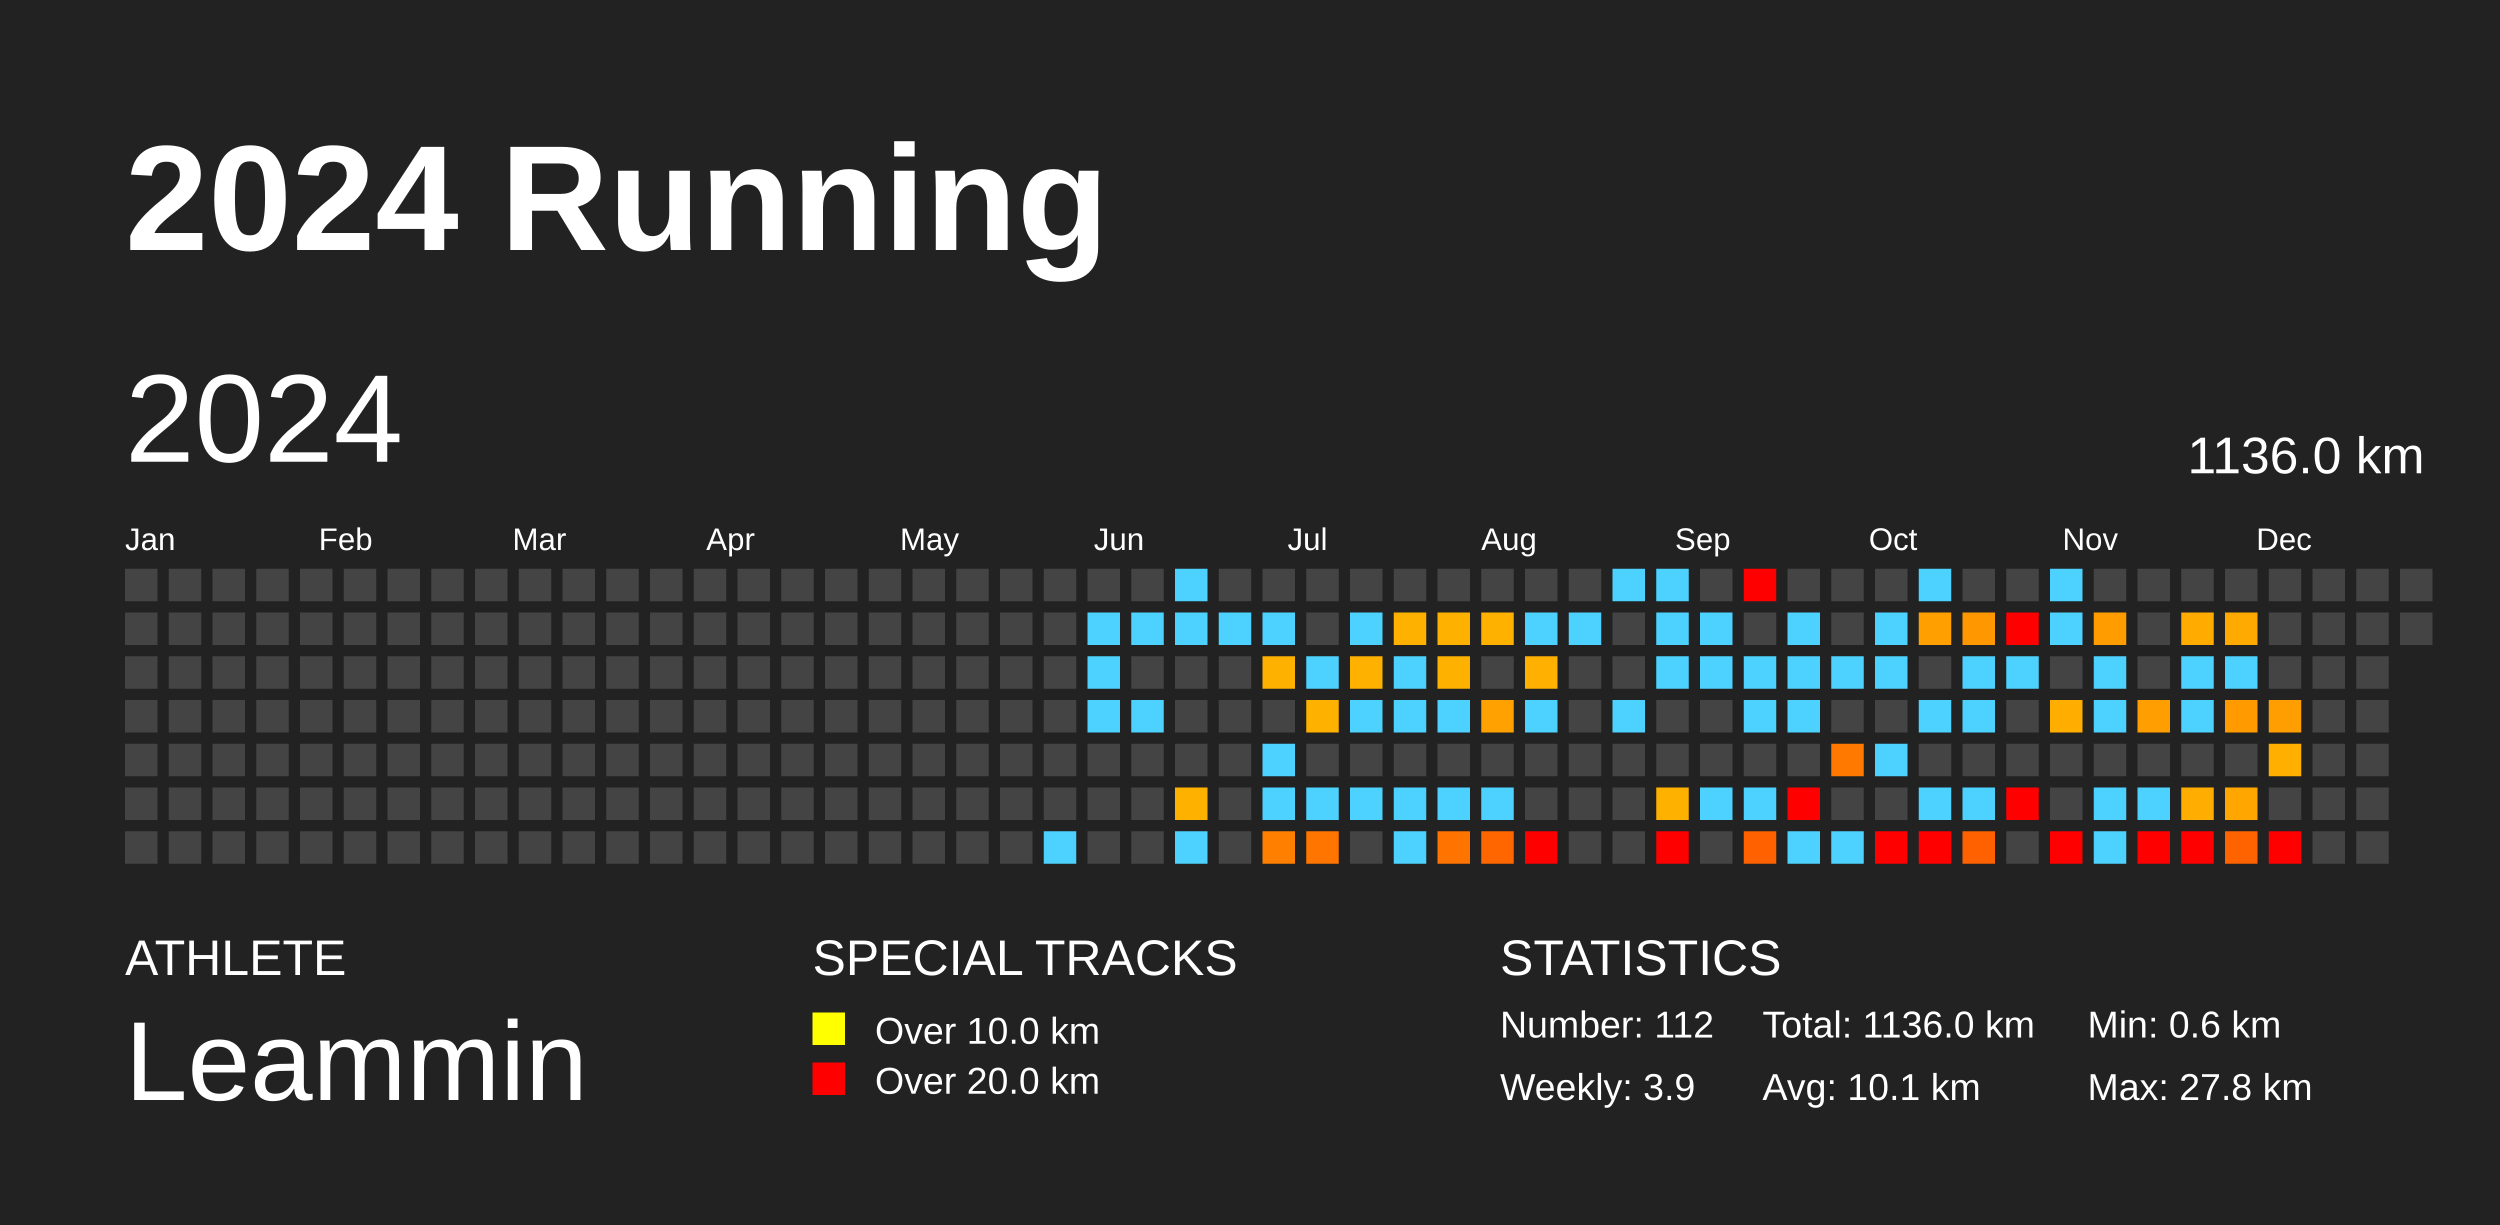
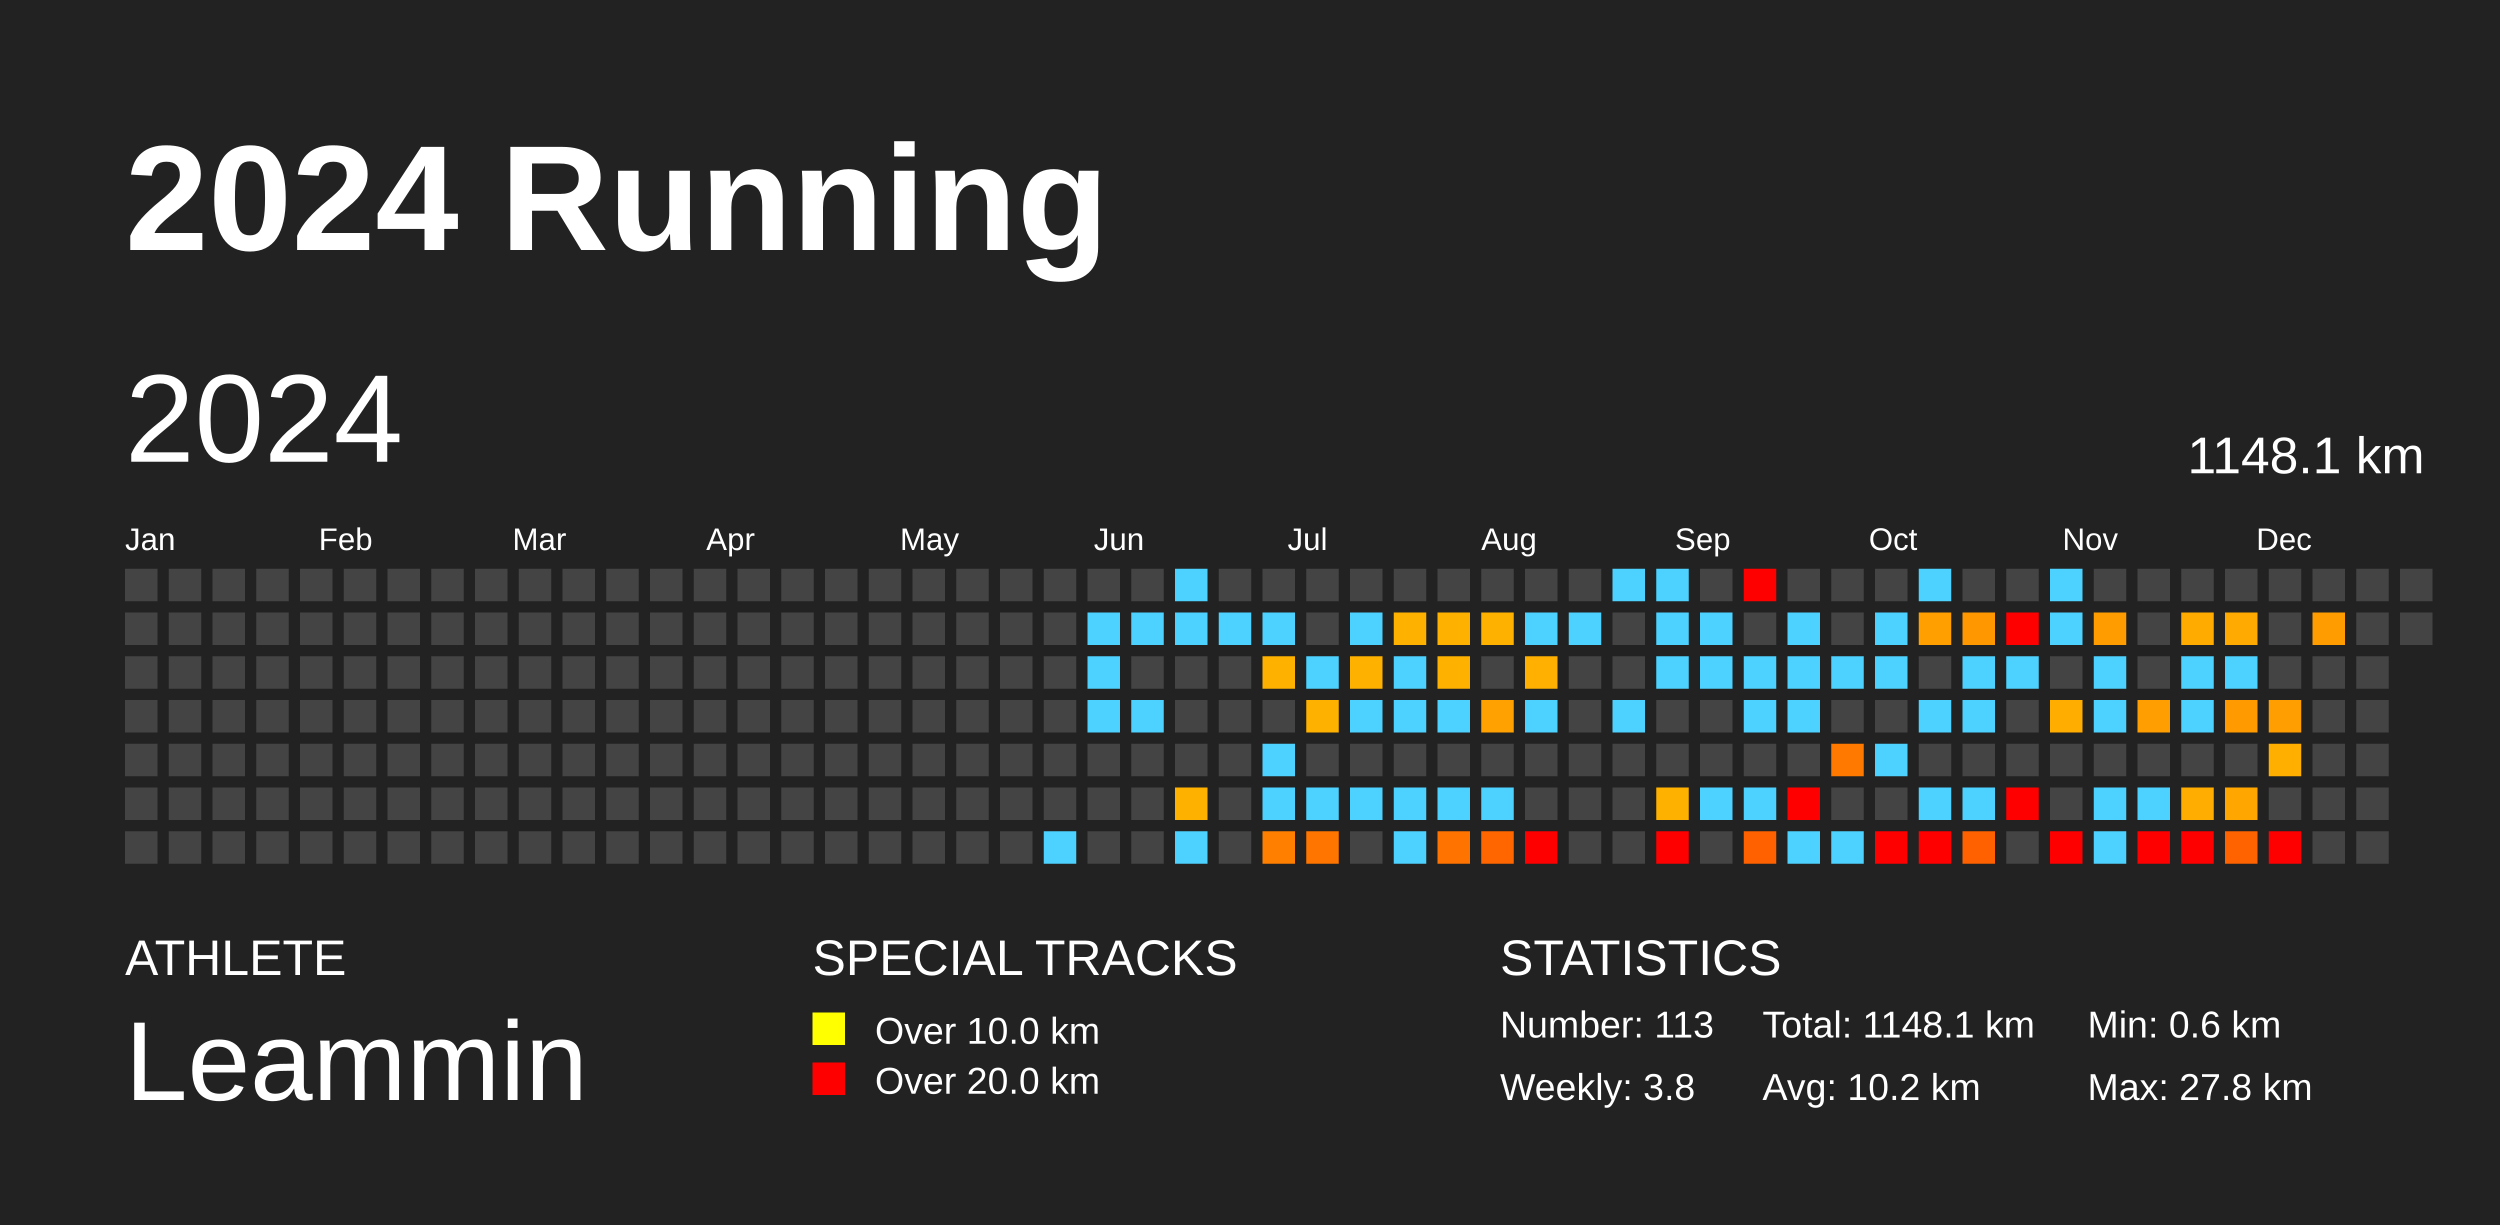
<svg xmlns="http://www.w3.org/2000/svg" baseProfile="full" height="98mm" version="1.1" viewBox="0,0,200,98" width="200mm">
  <defs />
  <rect fill="#222222" height="98" width="200" x="0" y="0" />
  <text fill="#FFFFFF" style="font-size:12px; font-family:Arial; font-weight:bold;" x="10" y="20">2024 Running</text>
  <text fill="#FFFFFF" style="font-size:4px; font-family:Arial" x="10" y="78">ATHLETE</text>
  <text fill="#FFFFFF" style="font-size:9px; font-family:Arial" x="10" y="88">Leammin</text>
  <text fill="#FFFFFF" style="font-size:4px; font-family:Arial" x="65" y="78">SPECIAL TRACKS</text>
  <rect fill="yellow" height="2.6" width="2.6" x="65" y="81" />
  <text fill="#FFFFFF" style="font-size:3px; font-family:Arial" x="70" y="83.5">Over 10.0 km</text>
  <rect fill="red" height="2.6" width="2.6" x="65" y="85" />
  <text fill="#FFFFFF" style="font-size:3px; font-family:Arial" x="70" y="87.5">Over 20.0 km</text>
  <text fill="#FFFFFF" style="font-size:4px; font-family:Arial" x="120" y="78">STATISTICS</text>
-   <text fill="#FFFFFF" style="font-size:3px; font-family:Arial" x="120" y="83">Number: 112</text>
-   <text fill="#FFFFFF" style="font-size:3px; font-family:Arial" x="120" y="88">Weekly: 3.9</text>
-   <text fill="#FFFFFF" style="font-size:3px; font-family:Arial" x="141" y="83">Total: 1136.0 km</text>
-   <text fill="#FFFFFF" style="font-size:3px; font-family:Arial" x="141" y="88">Avg: 10.1 km</text>
+   <text fill="#FFFFFF" style="font-size:3px; font-family:Arial" x="120" y="83">Number: 113</text>
+   <text fill="#FFFFFF" style="font-size:3px; font-family:Arial" x="120" y="88">Weekly: 3.8</text>
+   <text fill="#FFFFFF" style="font-size:3px; font-family:Arial" x="141" y="83">Total: 1148.1 km</text>
+   <text fill="#FFFFFF" style="font-size:3px; font-family:Arial" x="141" y="88">Avg: 10.2 km</text>
  <text fill="#FFFFFF" style="font-size:3px; font-family:Arial" x="167" y="83">Min: 0.6 km</text>
  <text fill="#FFFFFF" style="font-size:3px; font-family:Arial" x="167" y="88">Max: 27.8 km</text>
  <text dominant-baseline="hanging" fill="#FFFFFF" style="font-size:10.0px; font-family:Arial;" x="10" y="30">2024</text>
-   <text dominant-baseline="hanging" fill="#FFFFFF" style="font-size:4.125px; font-family:Arial;" x="175" y="35">1136.0 km</text>
+   <text dominant-baseline="hanging" fill="#FFFFFF" style="font-size:4.125px; font-family:Arial;" x="175" y="35">1148.1 km</text>
  <text fill="#FFFFFF" style="font-size:2.5px; font-family:Arial" x="10.0" y="44">Jan</text>
  <text fill="#FFFFFF" style="font-size:2.5px; font-family:Arial" x="25.5" y="44">Feb</text>
  <text fill="#FFFFFF" style="font-size:2.5px; font-family:Arial" x="41.0" y="44">Mar</text>
  <text fill="#FFFFFF" style="font-size:2.5px; font-family:Arial" x="56.5" y="44">Apr</text>
  <text fill="#FFFFFF" style="font-size:2.5px; font-family:Arial" x="72.0" y="44">May</text>
  <text fill="#FFFFFF" style="font-size:2.5px; font-family:Arial" x="87.5" y="44">Jun</text>
  <text fill="#FFFFFF" style="font-size:2.5px; font-family:Arial" x="103.0" y="44">Jul</text>
  <text fill="#FFFFFF" style="font-size:2.5px; font-family:Arial" x="118.5" y="44">Aug</text>
  <text fill="#FFFFFF" style="font-size:2.5px; font-family:Arial" x="134.0" y="44">Sep</text>
  <text fill="#FFFFFF" style="font-size:2.5px; font-family:Arial" x="149.5" y="44">Oct</text>
  <text fill="#FFFFFF" style="font-size:2.5px; font-family:Arial" x="165.0" y="44">Nov</text>
  <text fill="#FFFFFF" style="font-size:2.5px; font-family:Arial" x="180.5" y="44">Dec</text>
  <rect fill="#444444" height="2.6" width="2.6" x="10.0" y="45.5" />
  <rect fill="#444444" height="2.6" width="2.6" x="10.0" y="49.0" />
  <rect fill="#444444" height="2.6" width="2.6" x="10.0" y="52.5" />
  <rect fill="#444444" height="2.6" width="2.6" x="10.0" y="56.0" />
  <rect fill="#444444" height="2.6" width="2.6" x="10.0" y="59.5" />
  <rect fill="#444444" height="2.6" width="2.6" x="10.0" y="63.0" />
  <rect fill="#444444" height="2.6" width="2.6" x="10.0" y="66.5" />
  <rect fill="#444444" height="2.6" width="2.6" x="13.5" y="45.5" />
  <rect fill="#444444" height="2.6" width="2.6" x="13.5" y="49.0" />
  <rect fill="#444444" height="2.6" width="2.6" x="13.5" y="52.5" />
  <rect fill="#444444" height="2.6" width="2.6" x="13.5" y="56.0" />
  <rect fill="#444444" height="2.6" width="2.6" x="13.5" y="59.5" />
  <rect fill="#444444" height="2.6" width="2.6" x="13.5" y="63.0" />
  <rect fill="#444444" height="2.6" width="2.6" x="13.5" y="66.5" />
  <rect fill="#444444" height="2.6" width="2.6" x="17.0" y="45.5" />
  <rect fill="#444444" height="2.6" width="2.6" x="17.0" y="49.0" />
  <rect fill="#444444" height="2.6" width="2.6" x="17.0" y="52.5" />
  <rect fill="#444444" height="2.6" width="2.6" x="17.0" y="56.0" />
  <rect fill="#444444" height="2.6" width="2.6" x="17.0" y="59.5" />
  <rect fill="#444444" height="2.6" width="2.6" x="17.0" y="63.0" />
  <rect fill="#444444" height="2.6" width="2.6" x="17.0" y="66.5" />
  <rect fill="#444444" height="2.6" width="2.6" x="20.5" y="45.5" />
  <rect fill="#444444" height="2.6" width="2.6" x="20.5" y="49.0" />
  <rect fill="#444444" height="2.6" width="2.6" x="20.5" y="52.5" />
  <rect fill="#444444" height="2.6" width="2.6" x="20.5" y="56.0" />
  <rect fill="#444444" height="2.6" width="2.6" x="20.5" y="59.5" />
  <rect fill="#444444" height="2.6" width="2.6" x="20.5" y="63.0" />
  <rect fill="#444444" height="2.6" width="2.6" x="20.5" y="66.5" />
  <rect fill="#444444" height="2.6" width="2.6" x="24.0" y="45.5" />
  <rect fill="#444444" height="2.6" width="2.6" x="24.0" y="49.0" />
  <rect fill="#444444" height="2.6" width="2.6" x="24.0" y="52.5" />
  <rect fill="#444444" height="2.6" width="2.6" x="24.0" y="56.0" />
  <rect fill="#444444" height="2.6" width="2.6" x="24.0" y="59.5" />
  <rect fill="#444444" height="2.6" width="2.6" x="24.0" y="63.0" />
  <rect fill="#444444" height="2.6" width="2.6" x="24.0" y="66.5" />
  <rect fill="#444444" height="2.6" width="2.6" x="27.5" y="45.5" />
  <rect fill="#444444" height="2.6" width="2.6" x="27.5" y="49.0" />
  <rect fill="#444444" height="2.6" width="2.6" x="27.5" y="52.5" />
  <rect fill="#444444" height="2.6" width="2.6" x="27.5" y="56.0" />
  <rect fill="#444444" height="2.6" width="2.6" x="27.5" y="59.5" />
  <rect fill="#444444" height="2.6" width="2.6" x="27.5" y="63.0" />
  <rect fill="#444444" height="2.6" width="2.6" x="27.5" y="66.5" />
  <rect fill="#444444" height="2.6" width="2.6" x="31.0" y="45.5" />
  <rect fill="#444444" height="2.6" width="2.6" x="31.0" y="49.0" />
  <rect fill="#444444" height="2.6" width="2.6" x="31.0" y="52.5" />
  <rect fill="#444444" height="2.6" width="2.6" x="31.0" y="56.0" />
  <rect fill="#444444" height="2.6" width="2.6" x="31.0" y="59.5" />
  <rect fill="#444444" height="2.6" width="2.6" x="31.0" y="63.0" />
  <rect fill="#444444" height="2.6" width="2.6" x="31.0" y="66.5" />
  <rect fill="#444444" height="2.6" width="2.6" x="34.5" y="45.5" />
  <rect fill="#444444" height="2.6" width="2.6" x="34.5" y="49.0" />
  <rect fill="#444444" height="2.6" width="2.6" x="34.5" y="52.5" />
  <rect fill="#444444" height="2.6" width="2.6" x="34.5" y="56.0" />
  <rect fill="#444444" height="2.6" width="2.6" x="34.5" y="59.5" />
  <rect fill="#444444" height="2.6" width="2.6" x="34.5" y="63.0" />
  <rect fill="#444444" height="2.6" width="2.6" x="34.5" y="66.5" />
  <rect fill="#444444" height="2.6" width="2.6" x="38.0" y="45.5" />
  <rect fill="#444444" height="2.6" width="2.6" x="38.0" y="49.0" />
  <rect fill="#444444" height="2.6" width="2.6" x="38.0" y="52.5" />
  <rect fill="#444444" height="2.6" width="2.6" x="38.0" y="56.0" />
  <rect fill="#444444" height="2.6" width="2.6" x="38.0" y="59.5" />
  <rect fill="#444444" height="2.6" width="2.6" x="38.0" y="63.0" />
  <rect fill="#444444" height="2.6" width="2.6" x="38.0" y="66.5" />
  <rect fill="#444444" height="2.6" width="2.6" x="41.5" y="45.5" />
  <rect fill="#444444" height="2.6" width="2.6" x="41.5" y="49.0" />
  <rect fill="#444444" height="2.6" width="2.6" x="41.5" y="52.5" />
  <rect fill="#444444" height="2.6" width="2.6" x="41.5" y="56.0" />
  <rect fill="#444444" height="2.6" width="2.6" x="41.5" y="59.5" />
  <rect fill="#444444" height="2.6" width="2.6" x="41.5" y="63.0" />
  <rect fill="#444444" height="2.6" width="2.6" x="41.5" y="66.5" />
  <rect fill="#444444" height="2.6" width="2.6" x="45.0" y="45.5" />
  <rect fill="#444444" height="2.6" width="2.6" x="45.0" y="49.0" />
  <rect fill="#444444" height="2.6" width="2.6" x="45.0" y="52.5" />
  <rect fill="#444444" height="2.6" width="2.6" x="45.0" y="56.0" />
  <rect fill="#444444" height="2.6" width="2.6" x="45.0" y="59.5" />
  <rect fill="#444444" height="2.6" width="2.6" x="45.0" y="63.0" />
  <rect fill="#444444" height="2.6" width="2.6" x="45.0" y="66.5" />
  <rect fill="#444444" height="2.6" width="2.6" x="48.5" y="45.5" />
  <rect fill="#444444" height="2.6" width="2.6" x="48.5" y="49.0" />
  <rect fill="#444444" height="2.6" width="2.6" x="48.5" y="52.5" />
  <rect fill="#444444" height="2.6" width="2.6" x="48.5" y="56.0" />
  <rect fill="#444444" height="2.6" width="2.6" x="48.5" y="59.5" />
  <rect fill="#444444" height="2.6" width="2.6" x="48.5" y="63.0" />
  <rect fill="#444444" height="2.6" width="2.6" x="48.5" y="66.5" />
  <rect fill="#444444" height="2.6" width="2.6" x="52.0" y="45.5" />
  <rect fill="#444444" height="2.6" width="2.6" x="52.0" y="49.0" />
  <rect fill="#444444" height="2.6" width="2.6" x="52.0" y="52.5" />
  <rect fill="#444444" height="2.6" width="2.6" x="52.0" y="56.0" />
  <rect fill="#444444" height="2.6" width="2.6" x="52.0" y="59.5" />
  <rect fill="#444444" height="2.6" width="2.6" x="52.0" y="63.0" />
  <rect fill="#444444" height="2.6" width="2.6" x="52.0" y="66.5" />
  <rect fill="#444444" height="2.6" width="2.6" x="55.5" y="45.5" />
  <rect fill="#444444" height="2.6" width="2.6" x="55.5" y="49.0" />
  <rect fill="#444444" height="2.6" width="2.6" x="55.5" y="52.5" />
  <rect fill="#444444" height="2.6" width="2.6" x="55.5" y="56.0" />
  <rect fill="#444444" height="2.6" width="2.6" x="55.5" y="59.5" />
  <rect fill="#444444" height="2.6" width="2.6" x="55.5" y="63.0" />
  <rect fill="#444444" height="2.6" width="2.6" x="55.5" y="66.5" />
  <rect fill="#444444" height="2.6" width="2.6" x="59.0" y="45.5" />
  <rect fill="#444444" height="2.6" width="2.6" x="59.0" y="49.0" />
  <rect fill="#444444" height="2.6" width="2.6" x="59.0" y="52.5" />
  <rect fill="#444444" height="2.6" width="2.6" x="59.0" y="56.0" />
  <rect fill="#444444" height="2.6" width="2.6" x="59.0" y="59.5" />
  <rect fill="#444444" height="2.6" width="2.6" x="59.0" y="63.0" />
  <rect fill="#444444" height="2.6" width="2.6" x="59.0" y="66.5" />
  <rect fill="#444444" height="2.6" width="2.6" x="62.5" y="45.5" />
  <rect fill="#444444" height="2.6" width="2.6" x="62.5" y="49.0" />
  <rect fill="#444444" height="2.6" width="2.6" x="62.5" y="52.5" />
  <rect fill="#444444" height="2.6" width="2.6" x="62.5" y="56.0" />
  <rect fill="#444444" height="2.6" width="2.6" x="62.5" y="59.5" />
  <rect fill="#444444" height="2.6" width="2.6" x="62.5" y="63.0" />
  <rect fill="#444444" height="2.6" width="2.6" x="62.5" y="66.5" />
  <rect fill="#444444" height="2.6" width="2.6" x="66.0" y="45.5" />
  <rect fill="#444444" height="2.6" width="2.6" x="66.0" y="49.0" />
  <rect fill="#444444" height="2.6" width="2.6" x="66.0" y="52.5" />
  <rect fill="#444444" height="2.6" width="2.6" x="66.0" y="56.0" />
  <rect fill="#444444" height="2.6" width="2.6" x="66.0" y="59.5" />
  <rect fill="#444444" height="2.6" width="2.6" x="66.0" y="63.0" />
  <rect fill="#444444" height="2.6" width="2.6" x="66.0" y="66.5" />
  <rect fill="#444444" height="2.6" width="2.6" x="69.5" y="45.5" />
  <rect fill="#444444" height="2.6" width="2.6" x="69.5" y="49.0" />
  <rect fill="#444444" height="2.6" width="2.6" x="69.5" y="52.5" />
  <rect fill="#444444" height="2.6" width="2.6" x="69.5" y="56.0" />
  <rect fill="#444444" height="2.6" width="2.6" x="69.5" y="59.5" />
  <rect fill="#444444" height="2.6" width="2.6" x="69.5" y="63.0" />
  <rect fill="#444444" height="2.6" width="2.6" x="69.5" y="66.5" />
  <rect fill="#444444" height="2.6" width="2.6" x="73.0" y="45.5" />
  <rect fill="#444444" height="2.6" width="2.6" x="73.0" y="49.0" />
  <rect fill="#444444" height="2.6" width="2.6" x="73.0" y="52.5" />
  <rect fill="#444444" height="2.6" width="2.6" x="73.0" y="56.0" />
  <rect fill="#444444" height="2.6" width="2.6" x="73.0" y="59.5" />
  <rect fill="#444444" height="2.6" width="2.6" x="73.0" y="63.0" />
  <rect fill="#444444" height="2.6" width="2.6" x="73.0" y="66.5" />
  <rect fill="#444444" height="2.6" width="2.6" x="76.5" y="45.5" />
  <rect fill="#444444" height="2.6" width="2.6" x="76.5" y="49.0" />
  <rect fill="#444444" height="2.6" width="2.6" x="76.5" y="52.5" />
  <rect fill="#444444" height="2.6" width="2.6" x="76.5" y="56.0" />
  <rect fill="#444444" height="2.6" width="2.6" x="76.5" y="59.5" />
  <rect fill="#444444" height="2.6" width="2.6" x="76.5" y="63.0" />
  <rect fill="#444444" height="2.6" width="2.6" x="76.5" y="66.5" />
  <rect fill="#444444" height="2.6" width="2.6" x="80.0" y="45.5" />
  <rect fill="#444444" height="2.6" width="2.6" x="80.0" y="49.0" />
  <rect fill="#444444" height="2.6" width="2.6" x="80.0" y="52.5" />
  <rect fill="#444444" height="2.6" width="2.6" x="80.0" y="56.0" />
  <rect fill="#444444" height="2.6" width="2.6" x="80.0" y="59.5" />
  <rect fill="#444444" height="2.6" width="2.6" x="80.0" y="63.0" />
  <rect fill="#444444" height="2.6" width="2.6" x="80.0" y="66.5" />
  <rect fill="#444444" height="2.6" width="2.6" x="83.5" y="45.5" />
  <rect fill="#444444" height="2.6" width="2.6" x="83.5" y="49.0" />
  <rect fill="#444444" height="2.6" width="2.6" x="83.5" y="52.5" />
  <rect fill="#444444" height="2.6" width="2.6" x="83.5" y="56.0" />
  <rect fill="#444444" height="2.6" width="2.6" x="83.5" y="59.5" />
  <rect fill="#444444" height="2.6" width="2.6" x="83.5" y="63.0" />
  <rect fill="#4dd2ff" height="2.6" width="2.6" x="83.5" y="66.5" />
  <rect fill="#444444" height="2.6" width="2.6" x="87.0" y="45.5" />
  <rect fill="#4dd2ff" height="2.6" width="2.6" x="87.0" y="49.0" />
  <rect fill="#4dd2ff" height="2.6" width="2.6" x="87.0" y="52.5" />
  <rect fill="#4dd2ff" height="2.6" width="2.6" x="87.0" y="56.0" />
  <rect fill="#444444" height="2.6" width="2.6" x="87.0" y="59.5" />
  <rect fill="#444444" height="2.6" width="2.6" x="87.0" y="63.0" />
  <rect fill="#444444" height="2.6" width="2.6" x="87.0" y="66.5" />
  <rect fill="#444444" height="2.6" width="2.6" x="90.5" y="45.5" />
  <rect fill="#4dd2ff" height="2.6" width="2.6" x="90.5" y="49.0" />
  <rect fill="#444444" height="2.6" width="2.6" x="90.5" y="52.5" />
  <rect fill="#4dd2ff" height="2.6" width="2.6" x="90.5" y="56.0" />
  <rect fill="#444444" height="2.6" width="2.6" x="90.5" y="59.5" />
  <rect fill="#444444" height="2.6" width="2.6" x="90.5" y="63.0" />
  <rect fill="#444444" height="2.6" width="2.6" x="90.5" y="66.5" />
  <rect fill="#4dd2ff" height="2.6" width="2.6" x="94.0" y="45.5" />
  <rect fill="#4dd2ff" height="2.6" width="2.6" x="94.0" y="49.0" />
  <rect fill="#444444" height="2.6" width="2.6" x="94.0" y="52.5" />
  <rect fill="#444444" height="2.6" width="2.6" x="94.0" y="56.0" />
  <rect fill="#444444" height="2.6" width="2.6" x="94.0" y="59.5" />
  <rect fill="#ffb100" height="2.6" width="2.6" x="94.0" y="63.0" />
  <rect fill="#4dd2ff" height="2.6" width="2.6" x="94.0" y="66.5" />
  <rect fill="#444444" height="2.6" width="2.6" x="97.5" y="45.5" />
  <rect fill="#4dd2ff" height="2.6" width="2.6" x="97.5" y="49.0" />
  <rect fill="#444444" height="2.6" width="2.6" x="97.5" y="52.5" />
  <rect fill="#444444" height="2.6" width="2.6" x="97.5" y="56.0" />
  <rect fill="#444444" height="2.6" width="2.6" x="97.5" y="59.5" />
  <rect fill="#444444" height="2.6" width="2.6" x="97.5" y="63.0" />
  <rect fill="#444444" height="2.6" width="2.6" x="97.5" y="66.5" />
  <rect fill="#444444" height="2.6" width="2.6" x="101.0" y="45.5" />
  <rect fill="#4dd2ff" height="2.6" width="2.6" x="101.0" y="49.0" />
  <rect fill="#ffb100" height="2.6" width="2.6" x="101.0" y="52.5" />
  <rect fill="#444444" height="2.6" width="2.6" x="101.0" y="56.0" />
  <rect fill="#4dd2ff" height="2.6" width="2.6" x="101.0" y="59.5" />
  <rect fill="#4dd2ff" height="2.6" width="2.6" x="101.0" y="63.0" />
  <rect fill="#ff7f00" height="2.6" width="2.6" x="101.0" y="66.5" />
  <rect fill="#444444" height="2.6" width="2.6" x="104.5" y="45.5" />
  <rect fill="#444444" height="2.6" width="2.6" x="104.5" y="49.0" />
  <rect fill="#4dd2ff" height="2.6" width="2.6" x="104.5" y="52.5" />
  <rect fill="#ffb100" height="2.6" width="2.6" x="104.5" y="56.0" />
  <rect fill="#444444" height="2.6" width="2.6" x="104.5" y="59.5" />
  <rect fill="#4dd2ff" height="2.6" width="2.6" x="104.5" y="63.0" />
  <rect fill="#ff7500" height="2.6" width="2.6" x="104.5" y="66.5" />
  <rect fill="#444444" height="2.6" width="2.6" x="108.0" y="45.5" />
  <rect fill="#4dd2ff" height="2.6" width="2.6" x="108.0" y="49.0" />
  <rect fill="#ffb100" height="2.6" width="2.6" x="108.0" y="52.5" />
  <rect fill="#4dd2ff" height="2.6" width="2.6" x="108.0" y="56.0" />
  <rect fill="#444444" height="2.6" width="2.6" x="108.0" y="59.5" />
  <rect fill="#4dd2ff" height="2.6" width="2.6" x="108.0" y="63.0" />
  <rect fill="#444444" height="2.6" width="2.6" x="108.0" y="66.5" />
  <rect fill="#444444" height="2.6" width="2.6" x="111.5" y="45.5" />
  <rect fill="#ffb100" height="2.6" width="2.6" x="111.5" y="49.0" />
  <rect fill="#4dd2ff" height="2.6" width="2.6" x="111.5" y="52.5" />
  <rect fill="#4dd2ff" height="2.6" width="2.6" x="111.5" y="56.0" />
  <rect fill="#444444" height="2.6" width="2.6" x="111.5" y="59.5" />
  <rect fill="#4dd2ff" height="2.6" width="2.6" x="111.5" y="63.0" />
  <rect fill="#4dd2ff" height="2.6" width="2.6" x="111.5" y="66.5" />
  <rect fill="#444444" height="2.6" width="2.6" x="115.0" y="45.5" />
  <rect fill="#ffb100" height="2.6" width="2.6" x="115.0" y="49.0" />
  <rect fill="#ffb100" height="2.6" width="2.6" x="115.0" y="52.5" />
  <rect fill="#4dd2ff" height="2.6" width="2.6" x="115.0" y="56.0" />
  <rect fill="#444444" height="2.6" width="2.6" x="115.0" y="59.5" />
  <rect fill="#4dd2ff" height="2.6" width="2.6" x="115.0" y="63.0" />
  <rect fill="#ff7300" height="2.6" width="2.6" x="115.0" y="66.5" />
  <rect fill="#444444" height="2.6" width="2.6" x="118.5" y="45.5" />
  <rect fill="#ffb100" height="2.6" width="2.6" x="118.5" y="49.0" />
  <rect fill="#444444" height="2.6" width="2.6" x="118.5" y="52.5" />
  <rect fill="#ffa100" height="2.6" width="2.6" x="118.5" y="56.0" />
  <rect fill="#444444" height="2.6" width="2.6" x="118.5" y="59.5" />
  <rect fill="#4dd2ff" height="2.6" width="2.6" x="118.5" y="63.0" />
  <rect fill="#ff6600" height="2.6" width="2.6" x="118.5" y="66.5" />
  <rect fill="#444444" height="2.6" width="2.6" x="122.0" y="45.5" />
  <rect fill="#4dd2ff" height="2.6" width="2.6" x="122.0" y="49.0" />
  <rect fill="#ffb000" height="2.6" width="2.6" x="122.0" y="52.5" />
  <rect fill="#4dd2ff" height="2.6" width="2.6" x="122.0" y="56.0" />
  <rect fill="#444444" height="2.6" width="2.6" x="122.0" y="59.5" />
  <rect fill="#444444" height="2.6" width="2.6" x="122.0" y="63.0" />
  <rect fill="red" height="2.6" width="2.6" x="122.0" y="66.5" />
  <rect fill="#444444" height="2.6" width="2.6" x="125.5" y="45.5" />
  <rect fill="#4dd2ff" height="2.6" width="2.6" x="125.5" y="49.0" />
  <rect fill="#444444" height="2.6" width="2.6" x="125.5" y="52.5" />
  <rect fill="#444444" height="2.6" width="2.6" x="125.5" y="56.0" />
  <rect fill="#444444" height="2.6" width="2.6" x="125.5" y="59.5" />
  <rect fill="#444444" height="2.6" width="2.6" x="125.5" y="63.0" />
  <rect fill="#444444" height="2.6" width="2.6" x="125.5" y="66.5" />
  <rect fill="#4dd2ff" height="2.6" width="2.6" x="129.0" y="45.5" />
  <rect fill="#444444" height="2.6" width="2.6" x="129.0" y="49.0" />
  <rect fill="#444444" height="2.6" width="2.6" x="129.0" y="52.5" />
  <rect fill="#4dd2ff" height="2.6" width="2.6" x="129.0" y="56.0" />
  <rect fill="#444444" height="2.6" width="2.6" x="129.0" y="59.5" />
  <rect fill="#444444" height="2.6" width="2.6" x="129.0" y="63.0" />
  <rect fill="#444444" height="2.6" width="2.6" x="129.0" y="66.5" />
  <rect fill="#4dd2ff" height="2.6" width="2.6" x="132.5" y="45.5" />
  <rect fill="#4dd2ff" height="2.6" width="2.6" x="132.5" y="49.0" />
  <rect fill="#4dd2ff" height="2.6" width="2.6" x="132.5" y="52.5" />
  <rect fill="#444444" height="2.6" width="2.6" x="132.5" y="56.0" />
  <rect fill="#444444" height="2.6" width="2.6" x="132.5" y="59.5" />
  <rect fill="#ffb100" height="2.6" width="2.6" x="132.5" y="63.0" />
  <rect fill="red" height="2.6" width="2.6" x="132.5" y="66.5" />
  <rect fill="#444444" height="2.6" width="2.6" x="136.0" y="45.5" />
  <rect fill="#4dd2ff" height="2.6" width="2.6" x="136.0" y="49.0" />
  <rect fill="#4dd2ff" height="2.6" width="2.6" x="136.0" y="52.5" />
  <rect fill="#444444" height="2.6" width="2.6" x="136.0" y="56.0" />
  <rect fill="#444444" height="2.6" width="2.6" x="136.0" y="59.5" />
  <rect fill="#4dd2ff" height="2.6" width="2.6" x="136.0" y="63.0" />
  <rect fill="#444444" height="2.6" width="2.6" x="136.0" y="66.5" />
  <rect fill="red" height="2.6" width="2.6" x="139.5" y="45.5" />
  <rect fill="#444444" height="2.6" width="2.6" x="139.5" y="49.0" />
  <rect fill="#4dd2ff" height="2.6" width="2.6" x="139.5" y="52.5" />
  <rect fill="#4dd2ff" height="2.6" width="2.6" x="139.5" y="56.0" />
  <rect fill="#444444" height="2.6" width="2.6" x="139.5" y="59.5" />
  <rect fill="#4dd2ff" height="2.6" width="2.6" x="139.5" y="63.0" />
  <rect fill="#ff6100" height="2.6" width="2.6" x="139.5" y="66.5" />
  <rect fill="#444444" height="2.6" width="2.6" x="143.0" y="45.5" />
  <rect fill="#4dd2ff" height="2.6" width="2.6" x="143.0" y="49.0" />
  <rect fill="#4dd2ff" height="2.6" width="2.6" x="143.0" y="52.5" />
  <rect fill="#4dd2ff" height="2.6" width="2.6" x="143.0" y="56.0" />
  <rect fill="#444444" height="2.6" width="2.6" x="143.0" y="59.5" />
  <rect fill="red" height="2.6" width="2.6" x="143.0" y="63.0" />
  <rect fill="#4dd2ff" height="2.6" width="2.6" x="143.0" y="66.5" />
  <rect fill="#444444" height="2.6" width="2.6" x="146.5" y="45.5" />
  <rect fill="#444444" height="2.6" width="2.6" x="146.5" y="49.0" />
  <rect fill="#4dd2ff" height="2.6" width="2.6" x="146.5" y="52.5" />
  <rect fill="#444444" height="2.6" width="2.6" x="146.5" y="56.0" />
  <rect fill="#ff7800" height="2.6" width="2.6" x="146.5" y="59.5" />
  <rect fill="#444444" height="2.6" width="2.6" x="146.5" y="63.0" />
  <rect fill="#4dd2ff" height="2.6" width="2.6" x="146.5" y="66.5" />
  <rect fill="#444444" height="2.6" width="2.6" x="150.0" y="45.5" />
  <rect fill="#4dd2ff" height="2.6" width="2.6" x="150.0" y="49.0" />
  <rect fill="#4dd2ff" height="2.6" width="2.6" x="150.0" y="52.5" />
  <rect fill="#444444" height="2.6" width="2.6" x="150.0" y="56.0" />
  <rect fill="#4dd2ff" height="2.6" width="2.6" x="150.0" y="59.5" />
  <rect fill="#444444" height="2.6" width="2.6" x="150.0" y="63.0" />
  <rect fill="red" height="2.6" width="2.6" x="150.0" y="66.5" />
  <rect fill="#4dd2ff" height="2.6" width="2.6" x="153.5" y="45.5" />
  <rect fill="#ffa000" height="2.6" width="2.6" x="153.5" y="49.0" />
  <rect fill="#444444" height="2.6" width="2.6" x="153.5" y="52.5" />
  <rect fill="#4dd2ff" height="2.6" width="2.6" x="153.5" y="56.0" />
  <rect fill="#444444" height="2.6" width="2.6" x="153.5" y="59.5" />
  <rect fill="#4dd2ff" height="2.6" width="2.6" x="153.5" y="63.0" />
  <rect fill="red" height="2.6" width="2.6" x="153.5" y="66.5" />
  <rect fill="#444444" height="2.6" width="2.6" x="157.0" y="45.5" />
  <rect fill="#ff9800" height="2.6" width="2.6" x="157.0" y="49.0" />
  <rect fill="#4dd2ff" height="2.6" width="2.6" x="157.0" y="52.5" />
  <rect fill="#4dd2ff" height="2.6" width="2.6" x="157.0" y="56.0" />
  <rect fill="#444444" height="2.6" width="2.6" x="157.0" y="59.5" />
  <rect fill="#4dd2ff" height="2.6" width="2.6" x="157.0" y="63.0" />
  <rect fill="#ff6100" height="2.6" width="2.6" x="157.0" y="66.5" />
  <rect fill="#444444" height="2.6" width="2.6" x="160.5" y="45.5" />
  <rect fill="red" height="2.6" width="2.6" x="160.5" y="49.0" />
  <rect fill="#4dd2ff" height="2.6" width="2.6" x="160.5" y="52.5" />
  <rect fill="#444444" height="2.6" width="2.6" x="160.5" y="56.0" />
  <rect fill="#444444" height="2.6" width="2.6" x="160.5" y="59.5" />
  <rect fill="red" height="2.6" width="2.6" x="160.5" y="63.0" />
  <rect fill="#444444" height="2.6" width="2.6" x="160.5" y="66.5" />
  <rect fill="#4dd2ff" height="2.6" width="2.6" x="164.0" y="45.5" />
  <rect fill="#4dd2ff" height="2.6" width="2.6" x="164.0" y="49.0" />
  <rect fill="#444444" height="2.6" width="2.6" x="164.0" y="52.5" />
  <rect fill="#ffae00" height="2.6" width="2.6" x="164.0" y="56.0" />
  <rect fill="#444444" height="2.6" width="2.6" x="164.0" y="59.5" />
  <rect fill="#444444" height="2.6" width="2.6" x="164.0" y="63.0" />
  <rect fill="red" height="2.6" width="2.6" x="164.0" y="66.5" />
  <rect fill="#444444" height="2.6" width="2.6" x="167.5" y="45.5" />
  <rect fill="#ff9c00" height="2.6" width="2.6" x="167.5" y="49.0" />
  <rect fill="#4dd2ff" height="2.6" width="2.6" x="167.5" y="52.5" />
  <rect fill="#4dd2ff" height="2.6" width="2.6" x="167.5" y="56.0" />
  <rect fill="#444444" height="2.6" width="2.6" x="167.5" y="59.5" />
  <rect fill="#4dd2ff" height="2.6" width="2.6" x="167.5" y="63.0" />
  <rect fill="#4dd2ff" height="2.6" width="2.6" x="167.5" y="66.5" />
  <rect fill="#444444" height="2.6" width="2.6" x="171.0" y="45.5" />
  <rect fill="#444444" height="2.6" width="2.6" x="171.0" y="49.0" />
  <rect fill="#444444" height="2.6" width="2.6" x="171.0" y="52.5" />
  <rect fill="#ff9e00" height="2.6" width="2.6" x="171.0" y="56.0" />
  <rect fill="#444444" height="2.6" width="2.6" x="171.0" y="59.5" />
  <rect fill="#4dd2ff" height="2.6" width="2.6" x="171.0" y="63.0" />
  <rect fill="red" height="2.6" width="2.6" x="171.0" y="66.5" />
  <rect fill="#444444" height="2.6" width="2.6" x="174.5" y="45.5" />
  <rect fill="#ffab00" height="2.6" width="2.6" x="174.5" y="49.0" />
  <rect fill="#4dd2ff" height="2.6" width="2.6" x="174.5" y="52.5" />
  <rect fill="#4dd2ff" height="2.6" width="2.6" x="174.5" y="56.0" />
  <rect fill="#444444" height="2.6" width="2.6" x="174.5" y="59.5" />
  <rect fill="#ffad00" height="2.6" width="2.6" x="174.5" y="63.0" />
  <rect fill="red" height="2.6" width="2.6" x="174.5" y="66.5" />
  <rect fill="#444444" height="2.6" width="2.6" x="178.0" y="45.5" />
  <rect fill="#ffaa00" height="2.6" width="2.6" x="178.0" y="49.0" />
  <rect fill="#4dd2ff" height="2.6" width="2.6" x="178.0" y="52.5" />
  <rect fill="#ff9b00" height="2.6" width="2.6" x="178.0" y="56.0" />
  <rect fill="#444444" height="2.6" width="2.6" x="178.0" y="59.5" />
  <rect fill="#ffa700" height="2.6" width="2.6" x="178.0" y="63.0" />
  <rect fill="#ff6300" height="2.6" width="2.6" x="178.0" y="66.5" />
  <rect fill="#444444" height="2.6" width="2.6" x="181.5" y="45.5" />
  <rect fill="#444444" height="2.6" width="2.6" x="181.5" y="49.0" />
  <rect fill="#444444" height="2.6" width="2.6" x="181.5" y="52.5" />
  <rect fill="#ff9e00" height="2.6" width="2.6" x="181.5" y="56.0" />
  <rect fill="#ffaf00" height="2.6" width="2.6" x="181.5" y="59.5" />
  <rect fill="#444444" height="2.6" width="2.6" x="181.5" y="63.0" />
  <rect fill="red" height="2.6" width="2.6" x="181.5" y="66.5" />
  <rect fill="#444444" height="2.6" width="2.6" x="185.0" y="45.5" />
-   <rect fill="#444444" height="2.6" width="2.6" x="185.0" y="49.0" />
+   <rect fill="#ff9c00" height="2.6" width="2.6" x="185.0" y="49.0" />
  <rect fill="#444444" height="2.6" width="2.6" x="185.0" y="52.5" />
  <rect fill="#444444" height="2.6" width="2.6" x="185.0" y="56.0" />
  <rect fill="#444444" height="2.6" width="2.6" x="185.0" y="59.5" />
  <rect fill="#444444" height="2.6" width="2.6" x="185.0" y="63.0" />
  <rect fill="#444444" height="2.6" width="2.6" x="185.0" y="66.5" />
  <rect fill="#444444" height="2.6" width="2.6" x="188.5" y="45.5" />
  <rect fill="#444444" height="2.6" width="2.6" x="188.5" y="49.0" />
  <rect fill="#444444" height="2.6" width="2.6" x="188.5" y="52.5" />
  <rect fill="#444444" height="2.6" width="2.6" x="188.5" y="56.0" />
  <rect fill="#444444" height="2.6" width="2.6" x="188.5" y="59.5" />
  <rect fill="#444444" height="2.6" width="2.6" x="188.5" y="63.0" />
  <rect fill="#444444" height="2.6" width="2.6" x="188.5" y="66.5" />
  <rect fill="#444444" height="2.6" width="2.6" x="192.0" y="45.5" />
  <rect fill="#444444" height="2.6" width="2.6" x="192.0" y="49.0" />
</svg>
